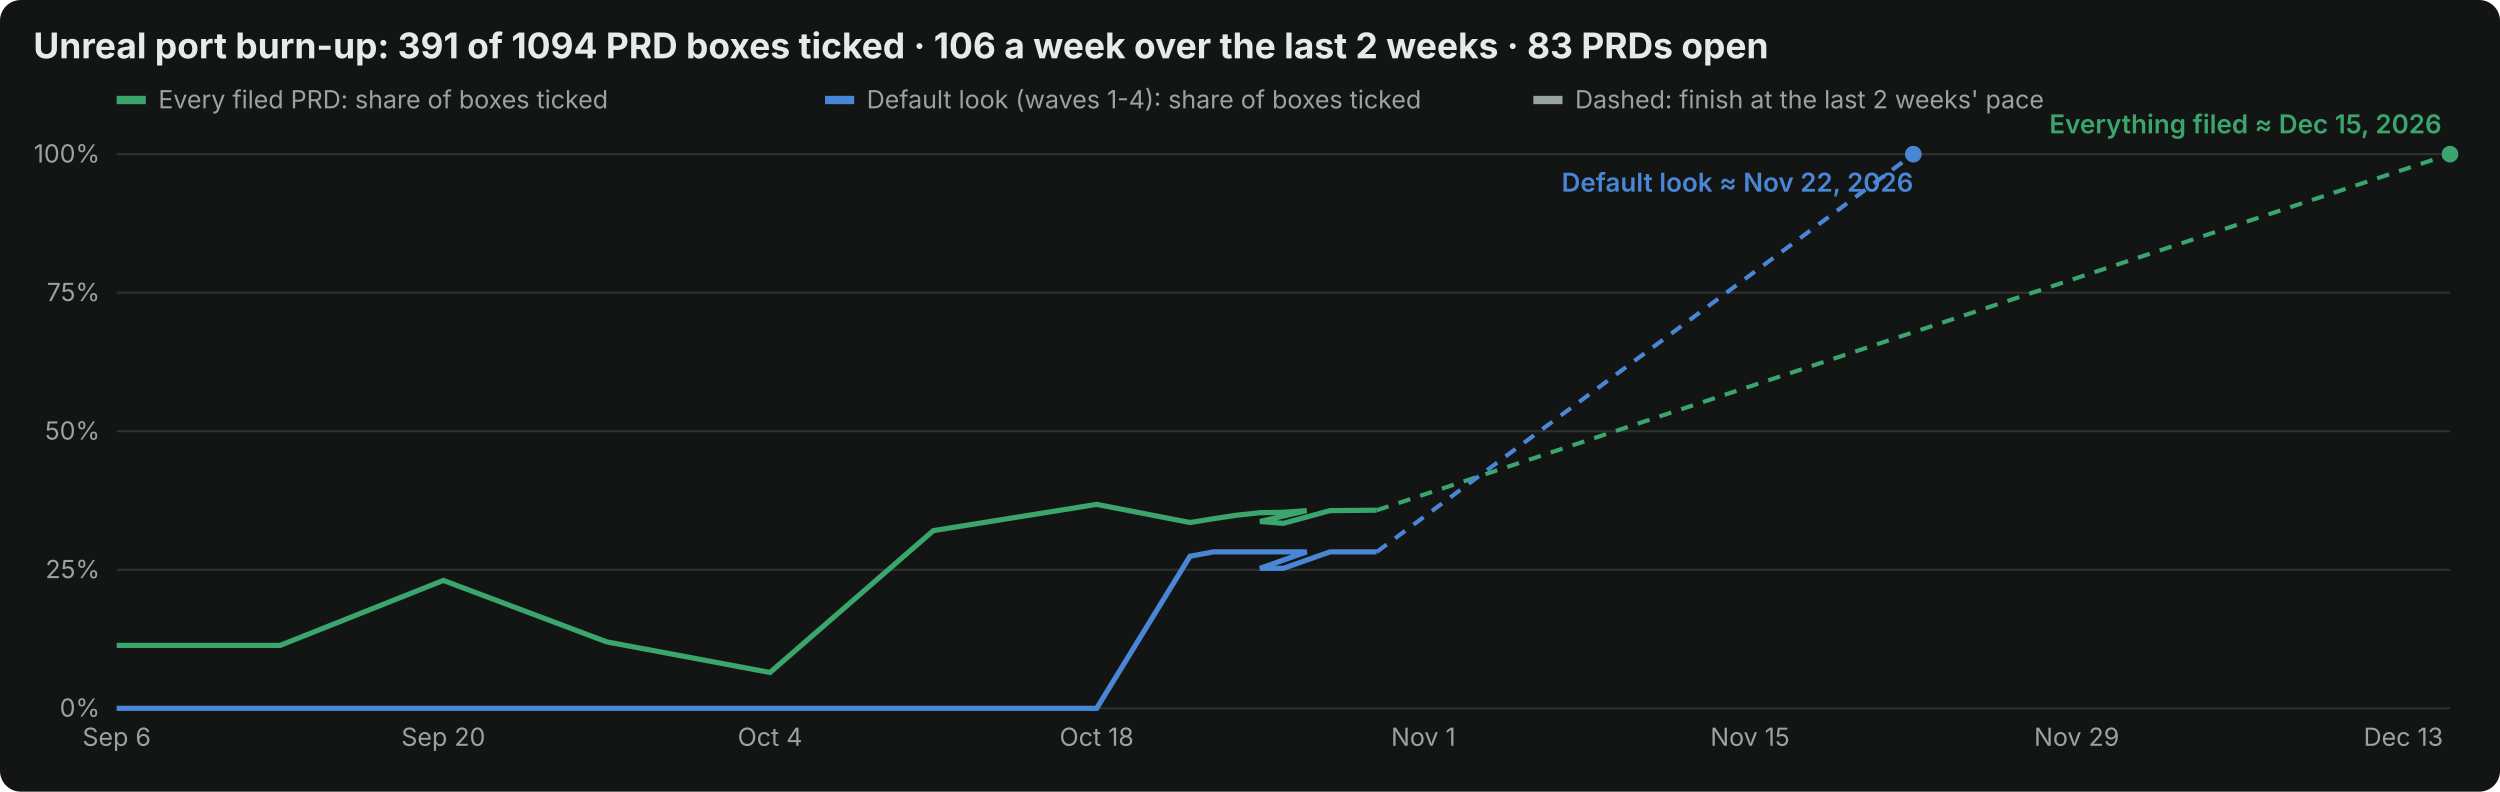
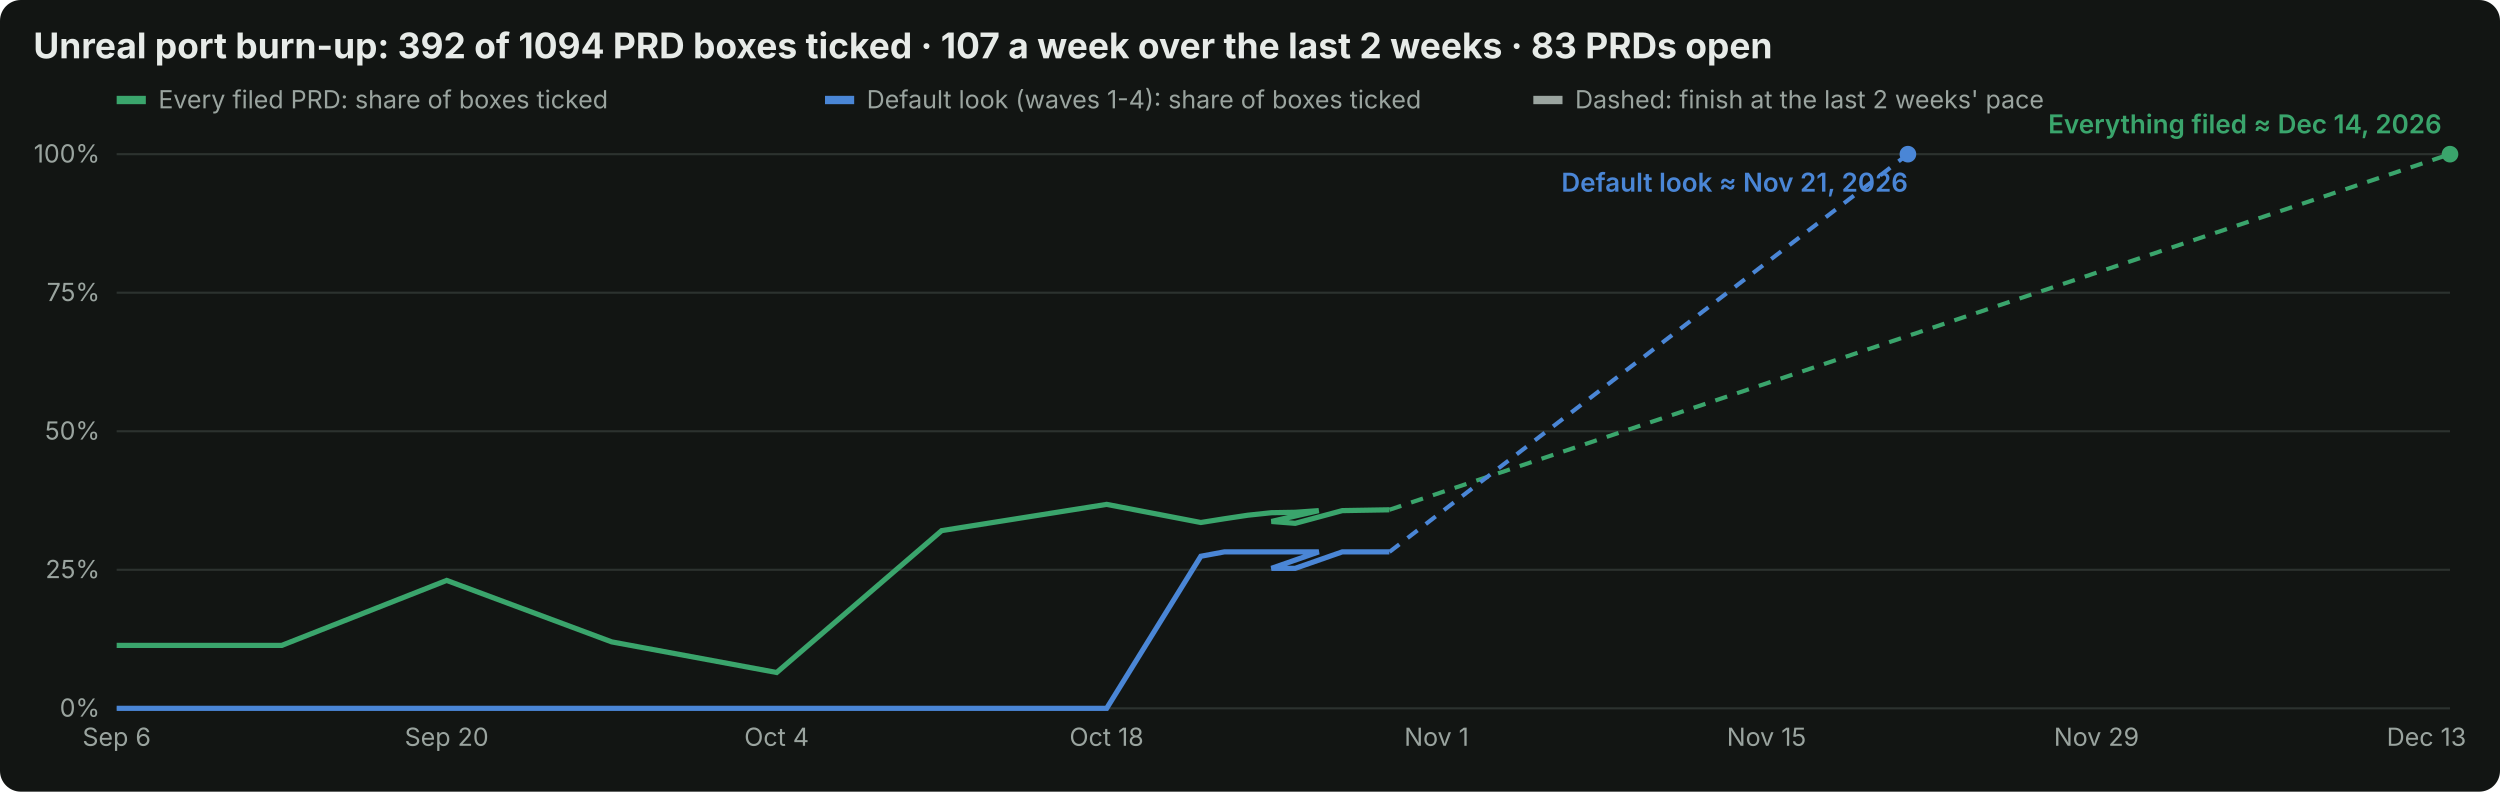
<svg xmlns="http://www.w3.org/2000/svg" viewBox="0 0 1200 380" width="1200" height="380" font-family="system-ui, -apple-system, Segoe UI, sans-serif">
  <style>.h{fill:#e7ebe8;font-size:17px;font-weight:700}.t{fill:#9aa49f;font-size:12px}.e{font-size:12.5px;font-weight:600}</style>
  <rect width="1200" height="380" rx="10" fill="#121513" />
-   <text x="16" y="28" class="h">Unreal port burn-up: 391 of 1094 PRD boxes ticked · 106 a week over the last 2 weeks · 83 PRDs open</text>
+   <text x="16" y="28" class="h">Unreal port burn-up: 392 of 1094 PRD boxes ticked · 107 a week over the last 2 weeks · 83 PRDs open</text>
  <rect x="56" y="46" width="14" height="4" fill="#3aa56c" />
  <text x="76" y="52" class="t">Every filed PRD: share of boxes ticked</text>
  <rect x="396" y="46" width="14" height="4" fill="#4a86d6" />
  <text x="416" y="52" class="t">Default look (waves 1-4): share of boxes ticked</text>
  <rect x="736" y="46" width="14" height="4" fill="#9aa49f" />
  <text x="756" y="52" class="t">Dashed: finish at the last 2 weeks' pace</text>
  <line x1="56" x2="1176" y1="340" y2="340" stroke="#2c322f" />
  <text x="48" y="344" class="t" text-anchor="end">0%</text>
  <line x1="56" x2="1176" y1="273.5" y2="273.5" stroke="#2c322f" />
  <text x="48" y="277.5" class="t" text-anchor="end">25%</text>
  <line x1="56" x2="1176" y1="207" y2="207" stroke="#2c322f" />
  <text x="48" y="211" class="t" text-anchor="end">50%</text>
  <line x1="56" x2="1176" y1="140.5" y2="140.5" stroke="#2c322f" />
  <text x="48" y="144.5" class="t" text-anchor="end">75%</text>
  <line x1="56" x2="1176" y1="74" y2="74" stroke="#2c322f" />
  <text x="48" y="78" class="t" text-anchor="end">100%</text>
  <text x="56" y="358" class="t" text-anchor="middle">Sep 6</text>
-   <text x="212.8" y="358" class="t" text-anchor="middle">Sep 20</text>
-   <text x="369.6" y="358" class="t" text-anchor="middle">Oct 4</text>
-   <text x="526.4" y="358" class="t" text-anchor="middle">Oct 18</text>
-   <text x="683.2" y="358" class="t" text-anchor="middle">Nov 1</text>
-   <text x="840" y="358" class="t" text-anchor="middle">Nov 15</text>
-   <text x="996.8" y="358" class="t" text-anchor="middle">Nov 29</text>
-   <text x="1153.6" y="358" class="t" text-anchor="middle">Dec 13</text>
-   <path d="M56.0,309.8L134.4,309.8L212.8,278.6L291.2,308.1L369.6,322.8L448.0,254.7L526.4,242.1L571.2,250.8L582.4,249.0L593.6,247.3L604.8,246.1L616.0,245.9L627.2,245.1L604.8,250.3L616.0,251.2L638.4,245.1L660.8,244.9" stroke="#3aa56c" stroke-width="2.5" fill="none" />
-   <path d="M56.0,340.0L134.4,340.0L212.8,340.0L291.2,340.0L369.6,340.0L448.0,340.0L526.4,340.0L571.2,267.0L582.4,264.9L593.6,264.9L604.8,264.9L616.0,264.9L627.2,264.9L604.8,272.8L616.0,272.8L638.4,264.9L660.8,264.9" stroke="#4a86d6" stroke-width="2.5" fill="none" />
-   <path d="M660.8,244.931L1176,74" stroke="#3aa56c" stroke-width="2" stroke-dasharray="6 5" fill="none" />
+   <text x="214.384" y="358" class="t" text-anchor="middle">Sep 20</text>
+   <text x="372.768" y="358" class="t" text-anchor="middle">Oct 4</text>
+   <text x="531.152" y="358" class="t" text-anchor="middle">Oct 18</text>
+   <text x="689.535" y="358" class="t" text-anchor="middle">Nov 1</text>
+   <text x="847.919" y="358" class="t" text-anchor="middle">Nov 15</text>
+   <text x="1006.303" y="358" class="t" text-anchor="middle">Nov 29</text>
+   <text x="1164.687" y="358" class="t" text-anchor="middle">Dec 13</text>
+   <path d="M56.0,309.8L135.2,309.8L214.4,278.6L293.6,308.1L372.8,322.8L452.0,254.7L531.2,242.1L576.4,250.8L587.7,249.0L599.0,247.3L610.3,246.1L621.7,245.9L633.0,245.1L610.3,250.3L621.7,251.2L644.3,245.1L666.9,244.7" stroke="#3aa56c" stroke-width="2.5" fill="none" />
+   <path d="M56.0,340.0L135.2,340.0L214.4,340.0L293.6,340.0L372.8,340.0L452.0,340.0L531.2,340.0L576.4,267.0L587.7,264.9L599.0,264.9L610.3,264.9L621.7,264.9L633.0,264.9L610.3,272.8L621.7,272.8L644.3,264.9L666.9,264.9" stroke="#4a86d6" stroke-width="2.5" fill="none" />
+   <path d="M666.909,244.687L1176,74" stroke="#3aa56c" stroke-width="2" stroke-dasharray="6 5" fill="none" />
  <circle cx="1176" cy="74" r="4" fill="#3aa56c" />
-   <text x="1172" y="64" class="e" fill="#3aa56c" text-anchor="end">Everything filed ≈ Dec 15, 2026</text>
-   <path d="M660.8,264.933L918.4,74" stroke="#4a86d6" stroke-width="2" stroke-dasharray="6 5" fill="none" />
-   <circle cx="918.4" cy="74" r="4" fill="#4a86d6" />
-   <text x="918.4" y="92" class="e" fill="#4a86d6" text-anchor="end">Default look ≈ Nov 22, 2026</text>
+   <text x="1172" y="64" class="e" fill="#3aa56c" text-anchor="end">Everything filed ≈ Dec 14, 2026</text>
+   <path d="M666.909,264.933L915.798,74" stroke="#4a86d6" stroke-width="2" stroke-dasharray="6 5" fill="none" />
+   <circle cx="915.798" cy="74" r="4" fill="#4a86d6" />
+   <text x="915.798" y="92" class="e" fill="#4a86d6" text-anchor="end">Default look ≈ Nov 21, 2026</text>
</svg>
